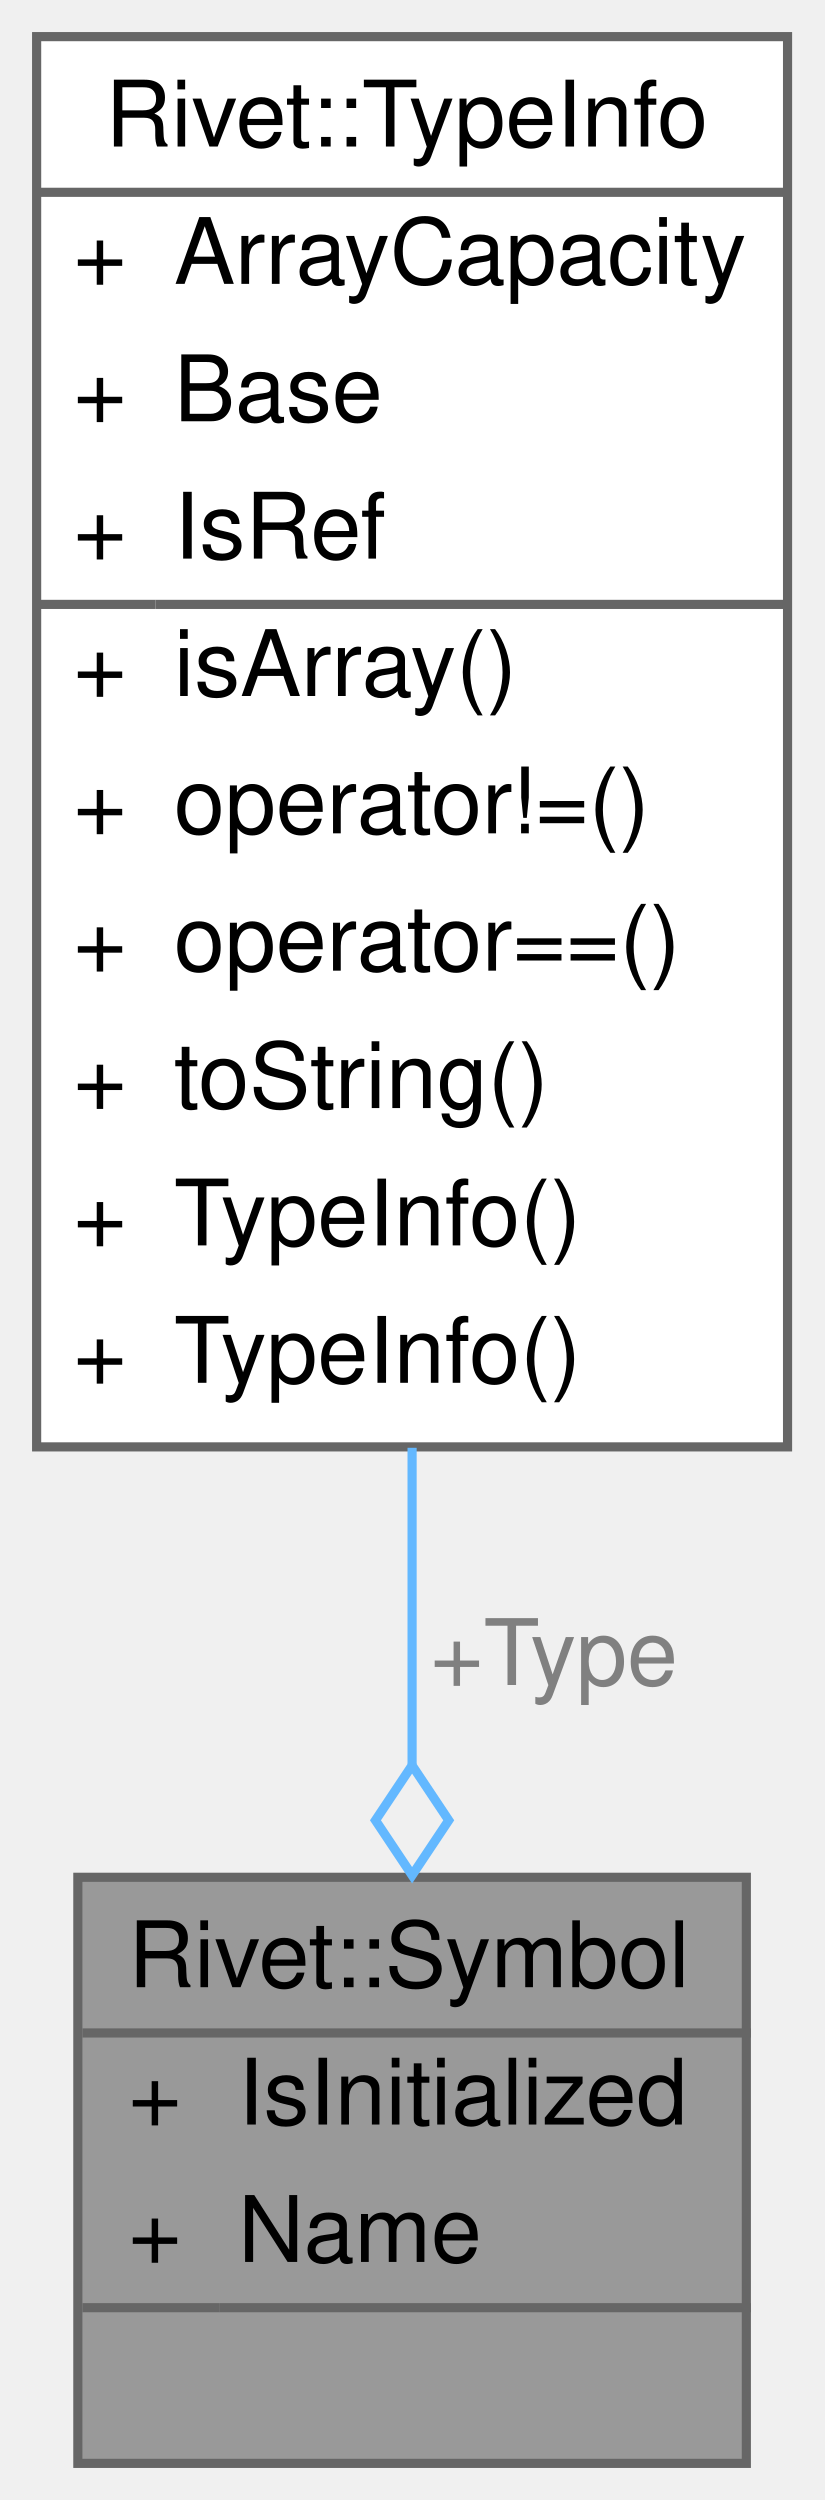
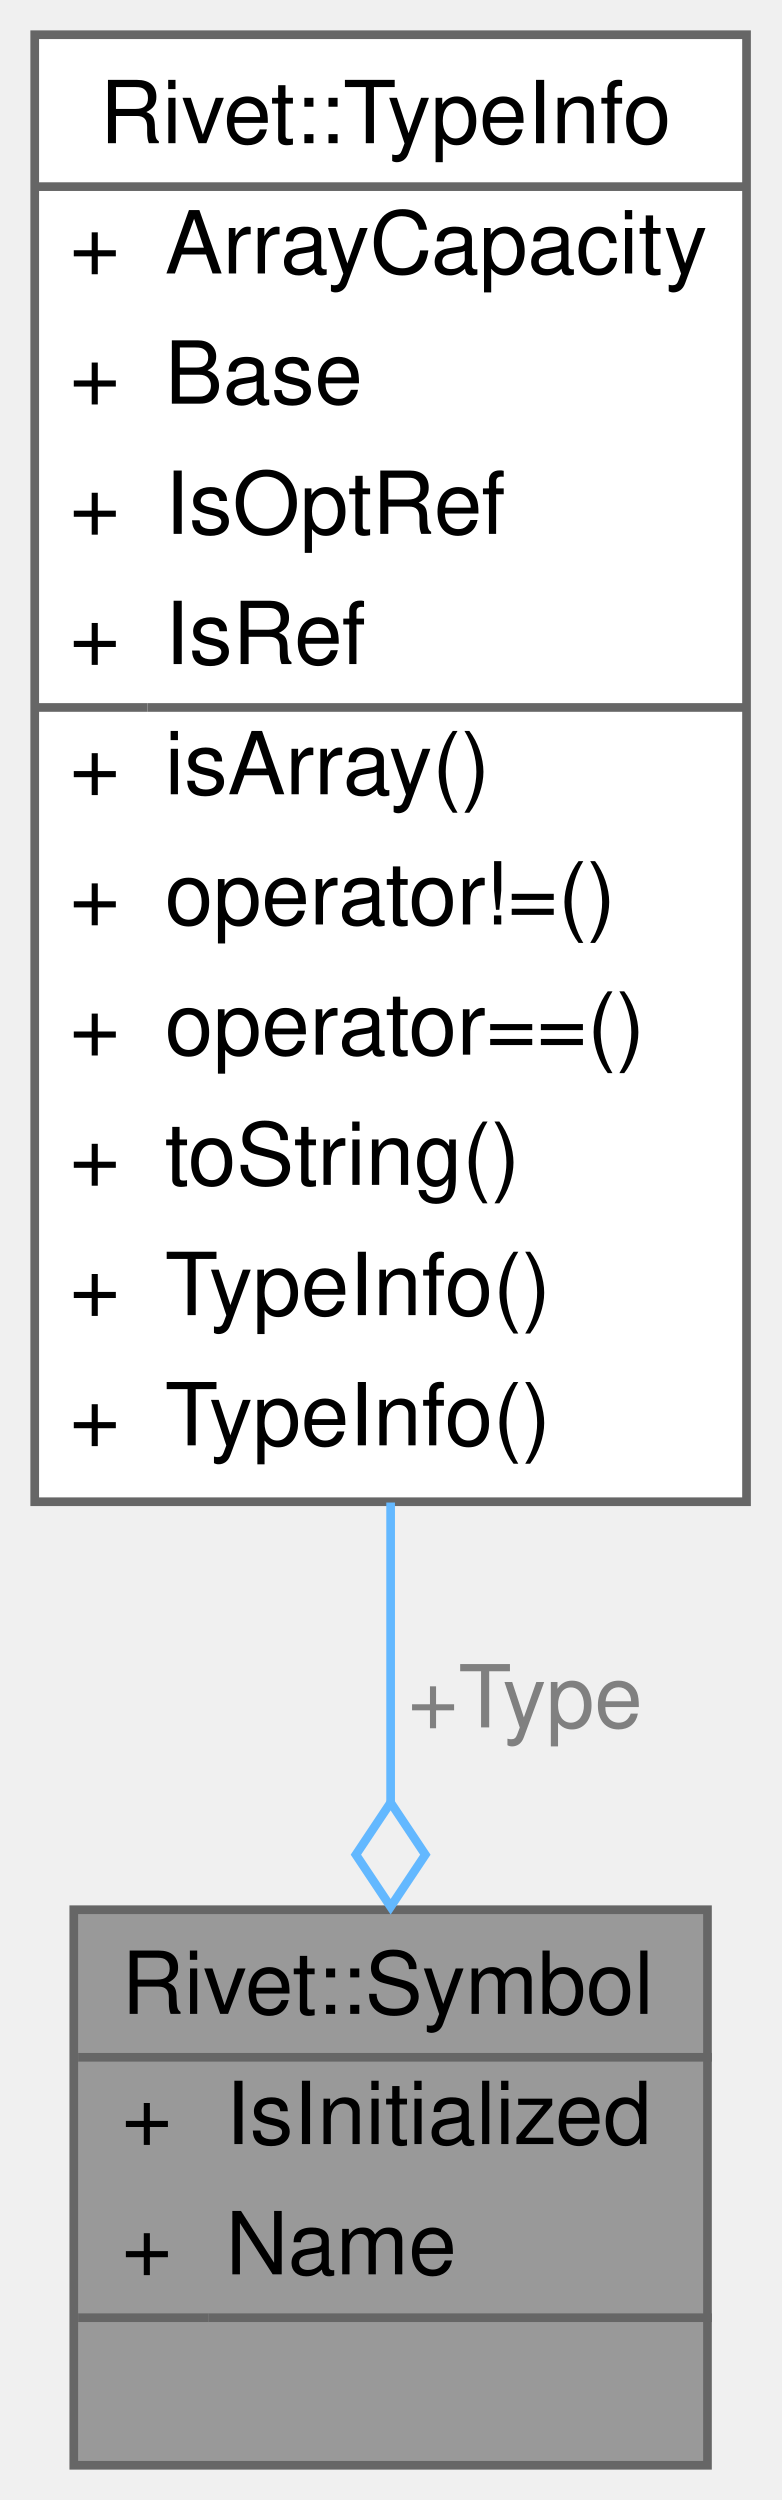
- <svg xmlns="http://www.w3.org/2000/svg" xmlns:xlink="http://www.w3.org/1999/xlink" width="90pt" height="273pt" viewBox="0.00 0.00 90.00 273.00">
-   <g id="graph0" class="graph" transform="scale(1 1) rotate(0) translate(4 269)">
+ <svg xmlns="http://www.w3.org/2000/svg" xmlns:xlink="http://www.w3.org/1999/xlink" width="90pt" height="288pt" viewBox="0.00 0.00 90.00 288.00">
+   <g id="graph0" class="graph" transform="scale(1 1) rotate(0) translate(4 284)">
    <g id="Node000001" class="node">
      <g id="a_Node000001">
        <a xlink:title="Contains data associated with a specific variable inside the symbol table.">
          <polygon fill="#999999" stroke="transparent" points="77.5,-64 4.5,-64 4.5,0 77.5,0 77.5,-64" />
          <text text-anchor="start" x="10" y="-52" font-family="Helvetica,sans-Serif" font-size="10.00">Rivet::Symbol</text>
          <text text-anchor="start" x="10" y="-37" font-family="Helvetica,sans-Serif" font-size="10.00">+</text>
          <text text-anchor="start" x="22" y="-37" font-family="Helvetica,sans-Serif" font-size="10.00">IsInitialized</text>
          <text text-anchor="start" x="10" y="-22" font-family="Helvetica,sans-Serif" font-size="10.00">+</text>
          <text text-anchor="start" x="22" y="-22" font-family="Helvetica,sans-Serif" font-size="10.00">Name</text>
          <text text-anchor="start" x="39.5" y="-7" font-family="Helvetica,sans-Serif" font-size="10.00"> </text>
          <polygon fill="#666666" stroke="#666666" points="5,-47 5,-47 78,-47 78,-47 5,-47" />
          <polygon fill="#666666" stroke="#666666" points="5,-17 5,-17 20,-17 20,-17 5,-17" />
          <polygon fill="#666666" stroke="#666666" points="20,-17 20,-17 78,-17 78,-17 20,-17" />
          <polygon fill="none" stroke="#666666" points="4.5,0 4.5,-64 77.5,-64 77.5,0 4.5,0" />
        </a>
      </g>
    </g>
    <g id="Node000002" class="node">
      <g id="a_Node000002">
        <a xlink:href="structRivet_1_1TypeInfo.html" target="_top" xlink:title="Encapsulates a data type, its reference semantics, and array capacity if applicable.">
-           <polygon fill="white" stroke="transparent" points="82,-265 0,-265 0,-111 82,-111 82,-265" />
-           <text text-anchor="start" x="7.5" y="-253" font-family="Helvetica,sans-Serif" font-size="10.00">Rivet::TypeInfo</text>
-           <text text-anchor="start" x="4" y="-238" font-family="Helvetica,sans-Serif" font-size="10.00">+</text>
-           <text text-anchor="start" x="15" y="-238" font-family="Helvetica,sans-Serif" font-size="10.00">ArrayCapacity</text>
-           <text text-anchor="start" x="4" y="-223" font-family="Helvetica,sans-Serif" font-size="10.00">+</text>
-           <text text-anchor="start" x="15" y="-223" font-family="Helvetica,sans-Serif" font-size="10.00">Base</text>
-           <text text-anchor="start" x="4" y="-208" font-family="Helvetica,sans-Serif" font-size="10.00">+</text>
-           <text text-anchor="start" x="15" y="-208" font-family="Helvetica,sans-Serif" font-size="10.00">IsRef</text>
-           <text text-anchor="start" x="4" y="-193" font-family="Helvetica,sans-Serif" font-size="10.00">+</text>
-           <text text-anchor="start" x="15" y="-193" font-family="Helvetica,sans-Serif" font-size="10.00">isArray()</text>
-           <text text-anchor="start" x="4" y="-178" font-family="Helvetica,sans-Serif" font-size="10.00">+</text>
-           <text text-anchor="start" x="15" y="-178" font-family="Helvetica,sans-Serif" font-size="10.00">operator!=()</text>
-           <text text-anchor="start" x="4" y="-163" font-family="Helvetica,sans-Serif" font-size="10.00">+</text>
-           <text text-anchor="start" x="15" y="-163" font-family="Helvetica,sans-Serif" font-size="10.00">operator==()</text>
-           <text text-anchor="start" x="4" y="-148" font-family="Helvetica,sans-Serif" font-size="10.00">+</text>
-           <text text-anchor="start" x="15" y="-148" font-family="Helvetica,sans-Serif" font-size="10.00">toString()</text>
-           <text text-anchor="start" x="4" y="-133" font-family="Helvetica,sans-Serif" font-size="10.00">+</text>
-           <text text-anchor="start" x="15" y="-133" font-family="Helvetica,sans-Serif" font-size="10.00">TypeInfo()</text>
-           <text text-anchor="start" x="4" y="-118" font-family="Helvetica,sans-Serif" font-size="10.00">+</text>
-           <text text-anchor="start" x="15" y="-118" font-family="Helvetica,sans-Serif" font-size="10.00">TypeInfo()</text>
-           <polygon fill="#666666" stroke="#666666" points="0,-248 0,-248 82,-248 82,-248 0,-248" />
-           <polygon fill="#666666" stroke="#666666" points="0,-203 0,-203 13,-203 13,-203 0,-203" />
-           <polygon fill="#666666" stroke="#666666" points="13,-203 13,-203 82,-203 82,-203 13,-203" />
-           <polygon fill="none" stroke="#666666" points="0,-111 0,-265 82,-265 82,-111 0,-111" />
+           <polygon fill="white" stroke="transparent" points="82,-280 0,-280 0,-111 82,-111 82,-280" />
+           <text text-anchor="start" x="7.5" y="-267.5" font-family="Helvetica,sans-Serif" font-size="10.00">Rivet::TypeInfo</text>
+           <text text-anchor="start" x="4" y="-252.5" font-family="Helvetica,sans-Serif" font-size="10.00">+</text>
+           <text text-anchor="start" x="15" y="-252.5" font-family="Helvetica,sans-Serif" font-size="10.00">ArrayCapacity</text>
+           <text text-anchor="start" x="4" y="-237.5" font-family="Helvetica,sans-Serif" font-size="10.00">+</text>
+           <text text-anchor="start" x="15" y="-237.5" font-family="Helvetica,sans-Serif" font-size="10.00">Base</text>
+           <text text-anchor="start" x="4" y="-222.5" font-family="Helvetica,sans-Serif" font-size="10.00">+</text>
+           <text text-anchor="start" x="15" y="-222.5" font-family="Helvetica,sans-Serif" font-size="10.00">IsOptRef</text>
+           <text text-anchor="start" x="4" y="-207.5" font-family="Helvetica,sans-Serif" font-size="10.00">+</text>
+           <text text-anchor="start" x="15" y="-207.5" font-family="Helvetica,sans-Serif" font-size="10.00">IsRef</text>
+           <text text-anchor="start" x="4" y="-192.5" font-family="Helvetica,sans-Serif" font-size="10.00">+</text>
+           <text text-anchor="start" x="15" y="-192.5" font-family="Helvetica,sans-Serif" font-size="10.00">isArray()</text>
+           <text text-anchor="start" x="4" y="-177.5" font-family="Helvetica,sans-Serif" font-size="10.00">+</text>
+           <text text-anchor="start" x="15" y="-177.5" font-family="Helvetica,sans-Serif" font-size="10.00">operator!=()</text>
+           <text text-anchor="start" x="4" y="-162.5" font-family="Helvetica,sans-Serif" font-size="10.00">+</text>
+           <text text-anchor="start" x="15" y="-162.5" font-family="Helvetica,sans-Serif" font-size="10.00">operator==()</text>
+           <text text-anchor="start" x="4" y="-147.5" font-family="Helvetica,sans-Serif" font-size="10.00">+</text>
+           <text text-anchor="start" x="15" y="-147.5" font-family="Helvetica,sans-Serif" font-size="10.00">toString()</text>
+           <text text-anchor="start" x="4" y="-132.5" font-family="Helvetica,sans-Serif" font-size="10.00">+</text>
+           <text text-anchor="start" x="15" y="-132.5" font-family="Helvetica,sans-Serif" font-size="10.00">TypeInfo()</text>
+           <text text-anchor="start" x="4" y="-117.5" font-family="Helvetica,sans-Serif" font-size="10.00">+</text>
+           <text text-anchor="start" x="15" y="-117.5" font-family="Helvetica,sans-Serif" font-size="10.00">TypeInfo()</text>
+           <polygon fill="#666666" stroke="#666666" points="0,-262.5 0,-262.5 82,-262.5 82,-262.5 0,-262.5" />
+           <polygon fill="#666666" stroke="#666666" points="0,-202.5 0,-202.5 13,-202.5 13,-202.5 0,-202.5" />
+           <polygon fill="#666666" stroke="#666666" points="13,-202.5 13,-202.5 82,-202.5 82,-202.5 13,-202.5" />
+           <polygon fill="none" stroke="#666666" points="0,-111 0,-280 82,-280 82,-111 0,-111" />
        </a>
      </g>
    </g>
    <g id="edge1_Node000001_Node000002" class="edge">
      <g id="a_edge1_Node000001_Node000002">
        <a xlink:title=" ">
-           <path fill="none" stroke="#63b8ff" d="M41,-110.9C41,-99.03 41,-87.13 41,-76.33" />
-           <polygon fill="none" stroke="#63b8ff" points="41,-76.22 37,-70.22 41,-64.22 45,-70.22 41,-76.22" />
+           <path fill="none" stroke="#63b8ff" d="M41,-110.91C41,-98.96 41,-87.1 41,-76.36" />
+           <polygon fill="none" stroke="#63b8ff" points="41,-76.34 37,-70.34 41,-64.34 45,-70.34 41,-76.34" />
        </a>
      </g>
      <text text-anchor="middle" x="56.5" y="-85" font-family="Helvetica,sans-Serif" font-size="10.00" fill="grey"> +Type</text>
    </g>
  </g>
</svg>
